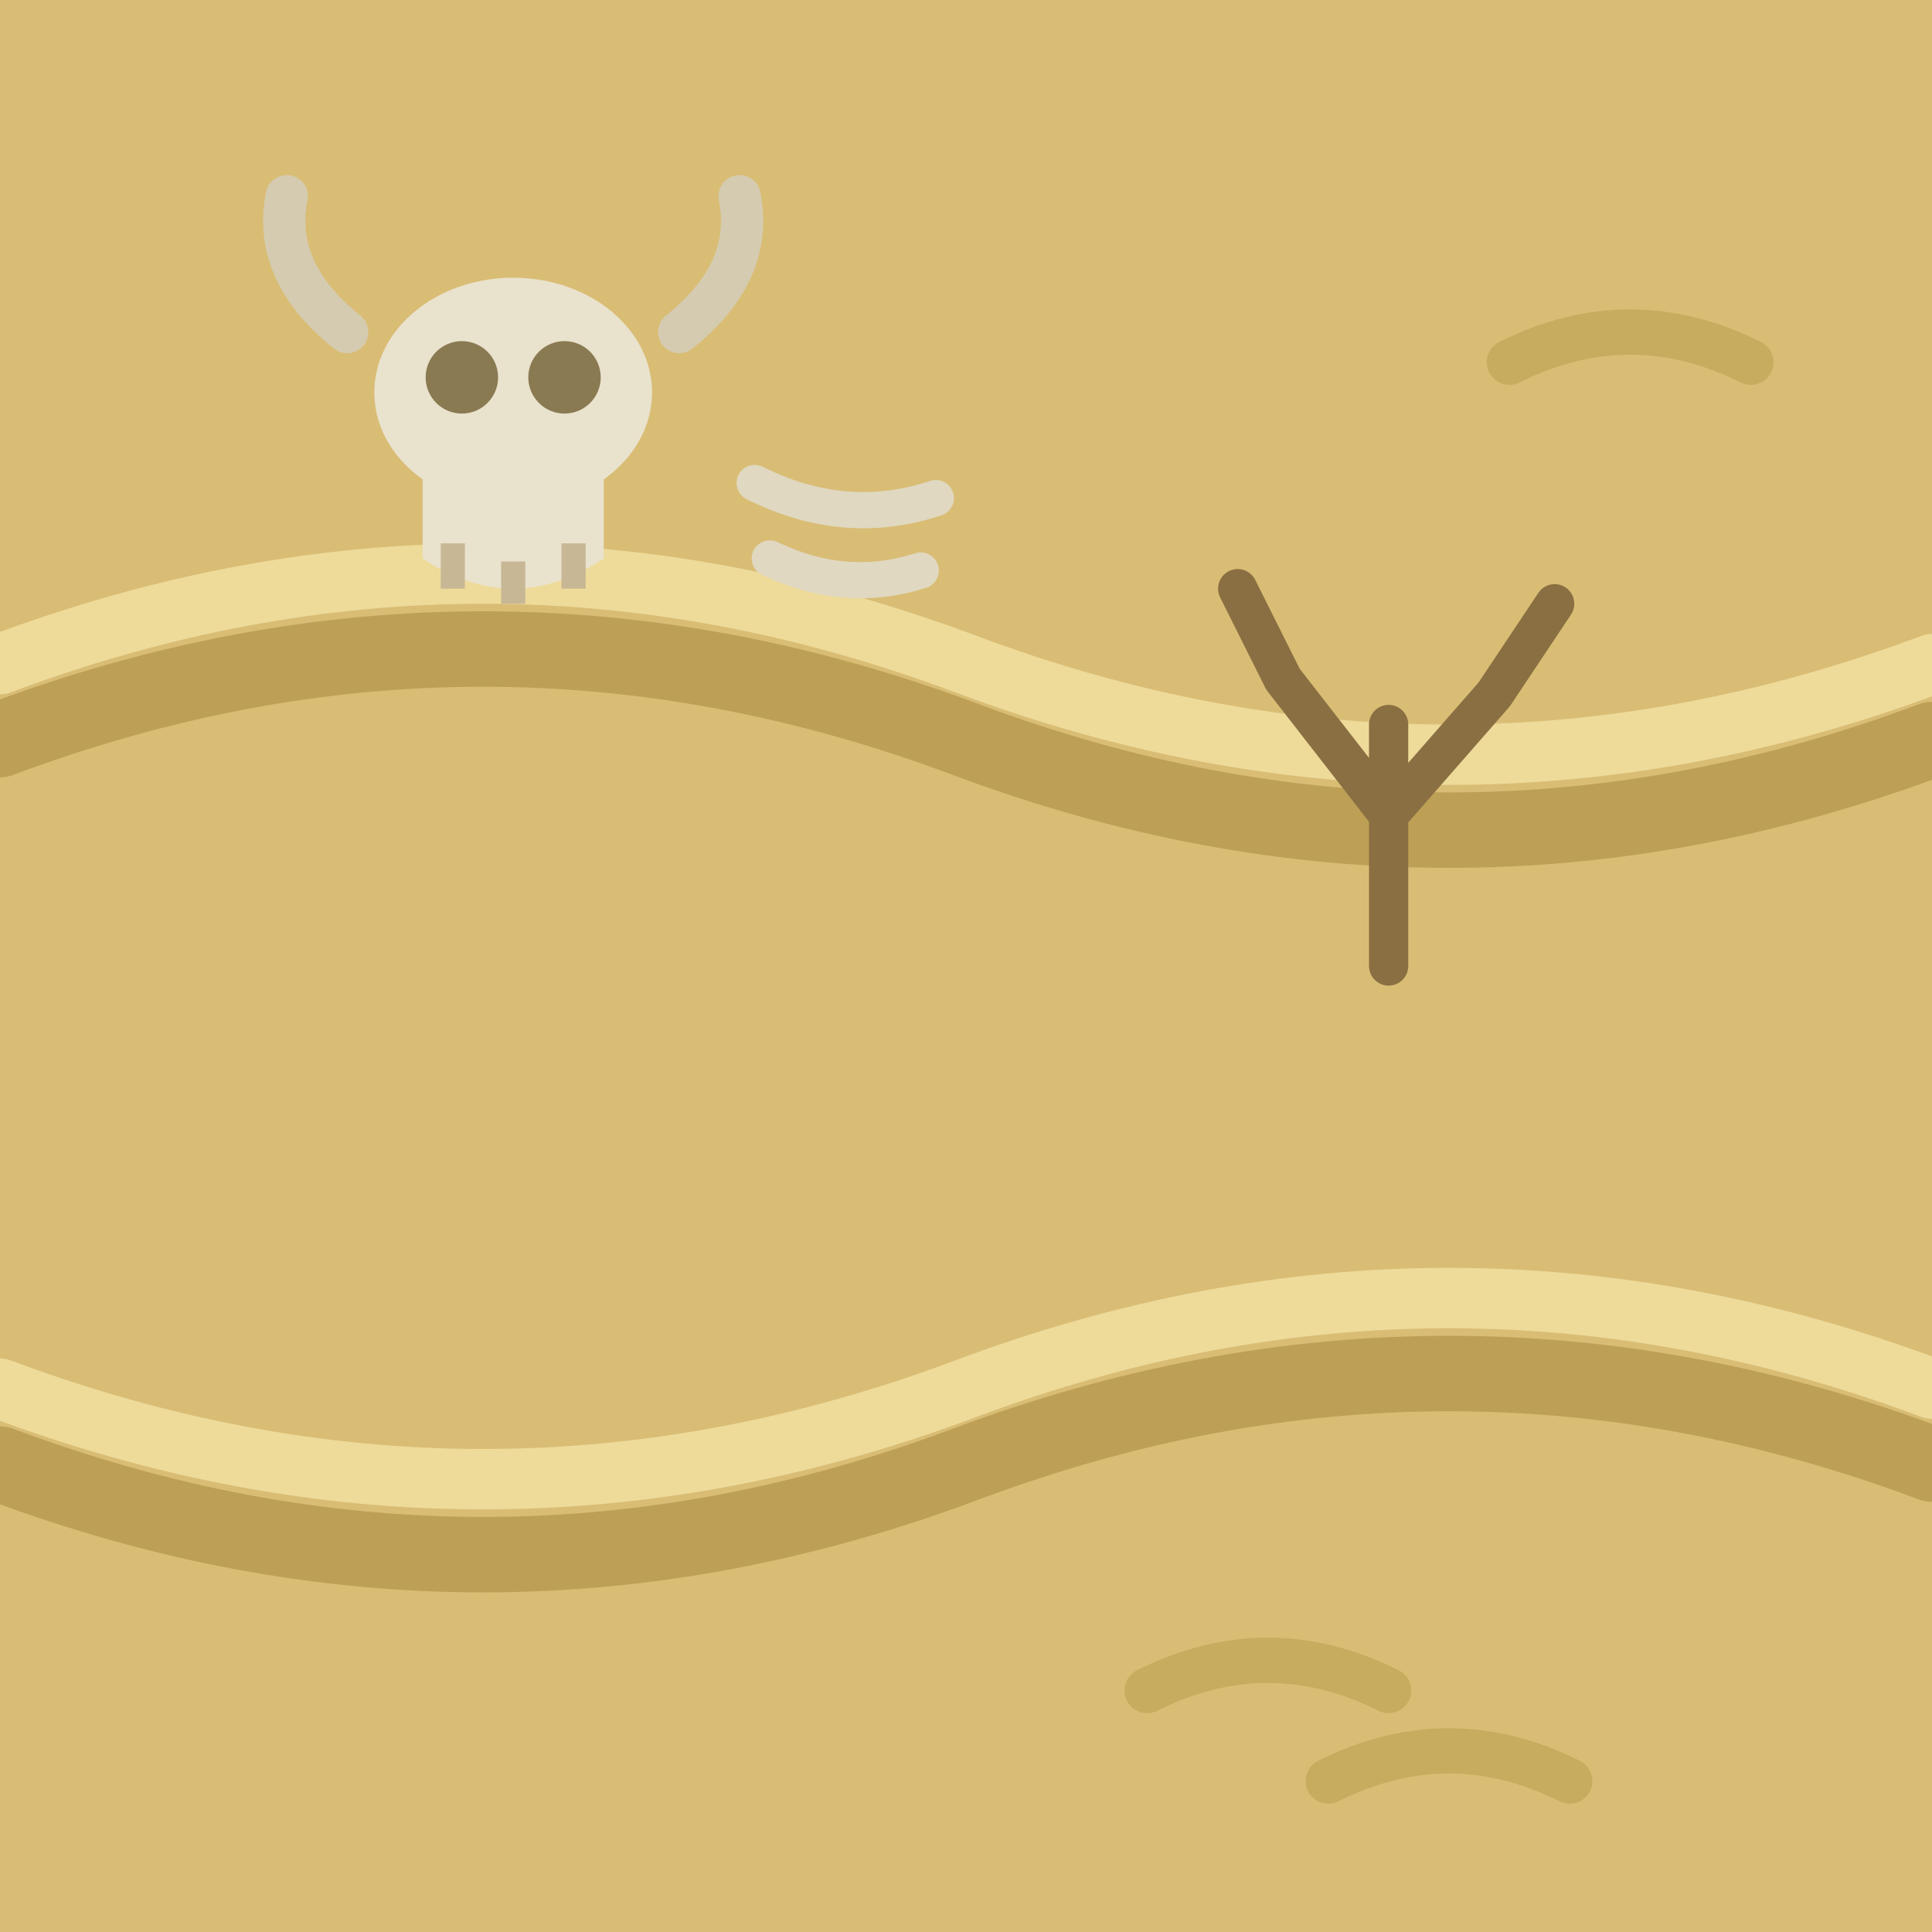
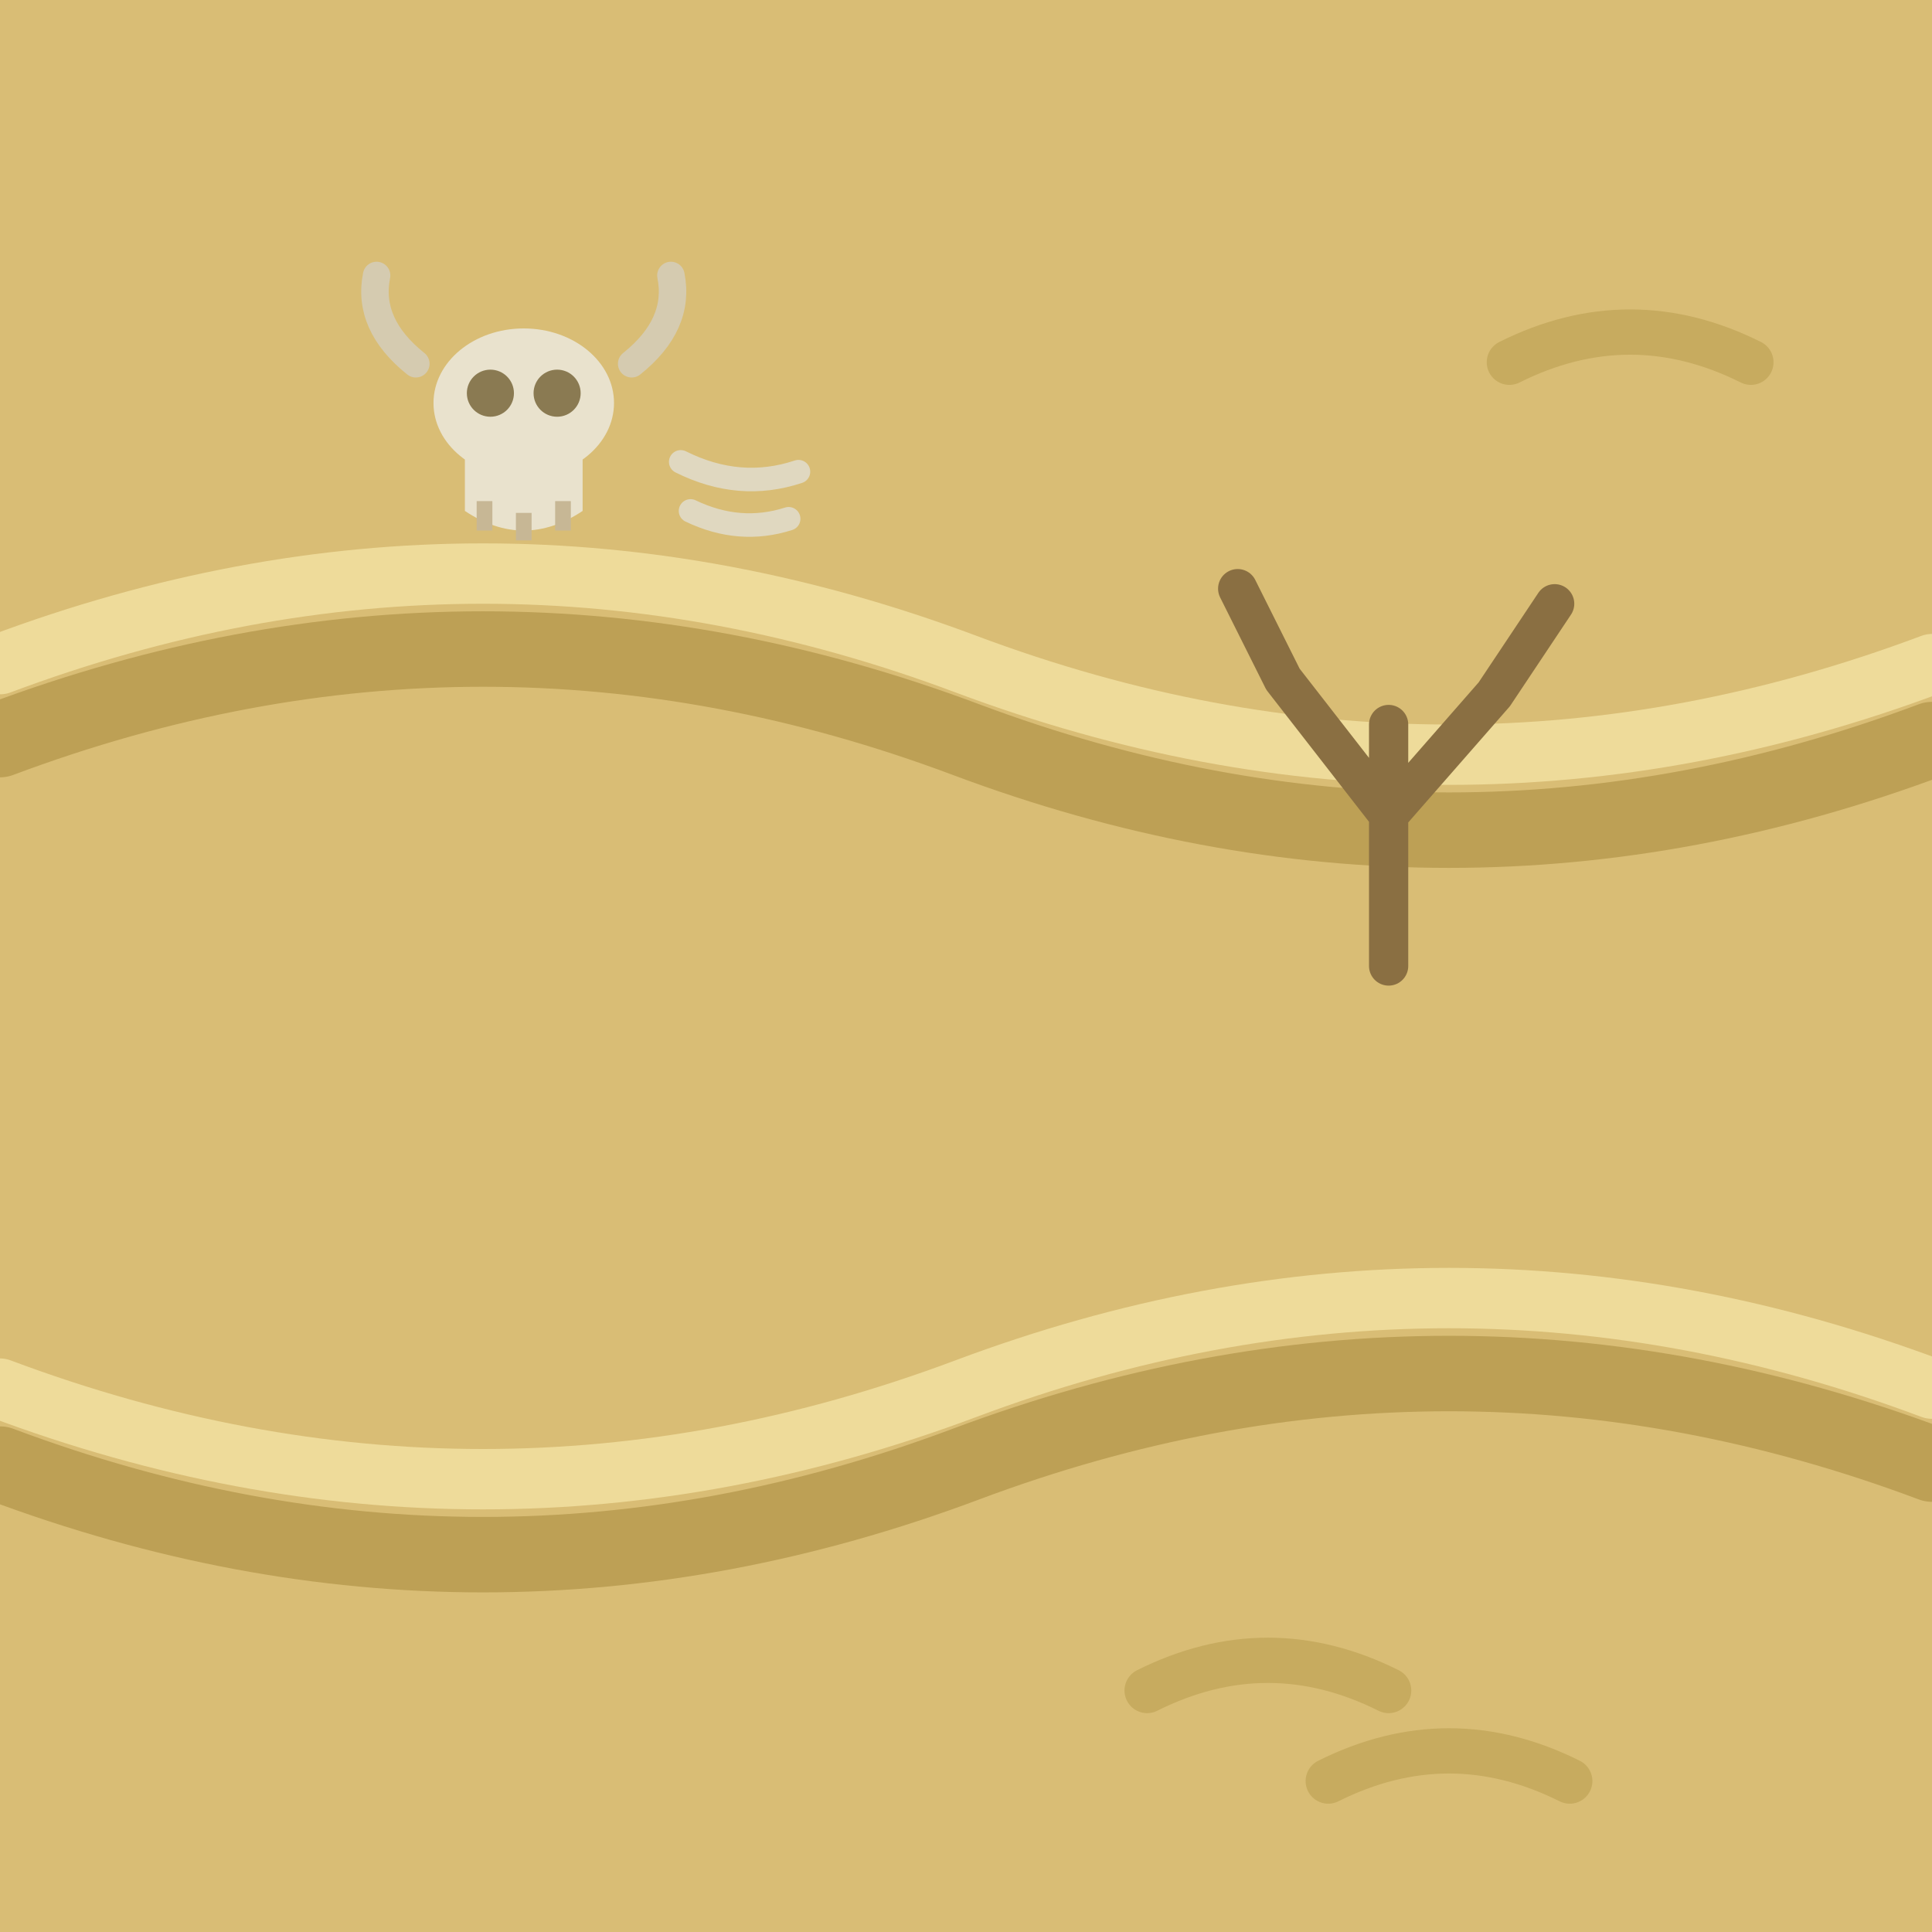
<svg xmlns="http://www.w3.org/2000/svg" viewBox="0 0 64 64">
  <rect width="64" height="64" fill="#d9bd75" />
  <g fill="none" stroke-linecap="round">
    <path d="M0 22 Q16 16 32 22 T64 22" stroke="#bda055" stroke-width="2.5" transform="translate(0 2.5)" />
    <path d="M0 22 Q16 16 32 22 T64 22" stroke="#eedb9a" stroke-width="2" />
    <path d="M0 46 Q16 52 32 46 T64 46" stroke="#bda055" stroke-width="2.5" transform="translate(0 2.5)" />
    <path d="M0 46 Q16 52 32 46 T64 46" stroke="#eedb9a" stroke-width="2" />
  </g>
  <g fill="none" stroke="#c7ab5f" stroke-width="1.5" stroke-linecap="round">
    <path d="M38 56 q4 -2 8 0" />
    <path d="M44 59 q4 -2 8 0" />
    <path d="M50 12 q4 -2 8 0" />
  </g>
-   <g>
+   <g transform="translate(18 14) scale(0.65) translate(-18 -14)">
    <ellipse cx="17" cy="13" rx="4.6" ry="3.8" fill="#e9e2cd" />
    <path d="M14 15.5 L14 18.5 Q17 20.5 20 18.5 L20 15.5 Z" fill="#e9e2cd" />
    <circle cx="15.3" cy="12.5" r="1.2" fill="#8a7a52" />
    <circle cx="18.7" cy="12.5" r="1.2" fill="#8a7a52" />
    <path d="M15 18 L15 19.5 M17 18.6 L17 20 M19 18 L19 19.5" stroke="#c7b795" stroke-width="0.8" />
    <path d="M11.5 11 Q9 9 9.5 6.5 M22.5 11 Q25 9 24.5 6.5" stroke="#d5cbb0" stroke-width="1.4" fill="none" stroke-linecap="round" />
    <path d="M25 16 q3 1.5 6 0.5 M25.5 18.5 q2.5 1.2 5 0.4" stroke="#e0d8c0" stroke-width="1.2" fill="none" stroke-linecap="round" />
  </g>
  <g fill="none" stroke="#8a6f42" stroke-width="1.3" stroke-linecap="round">
    <path d="M46 32 L46 24 M46 27 L42.5 22.5 M46 27 L49.5 23 M42.5 22.5 L41 19.5 M49.5 23 L51.5 20" />
  </g>
</svg>
